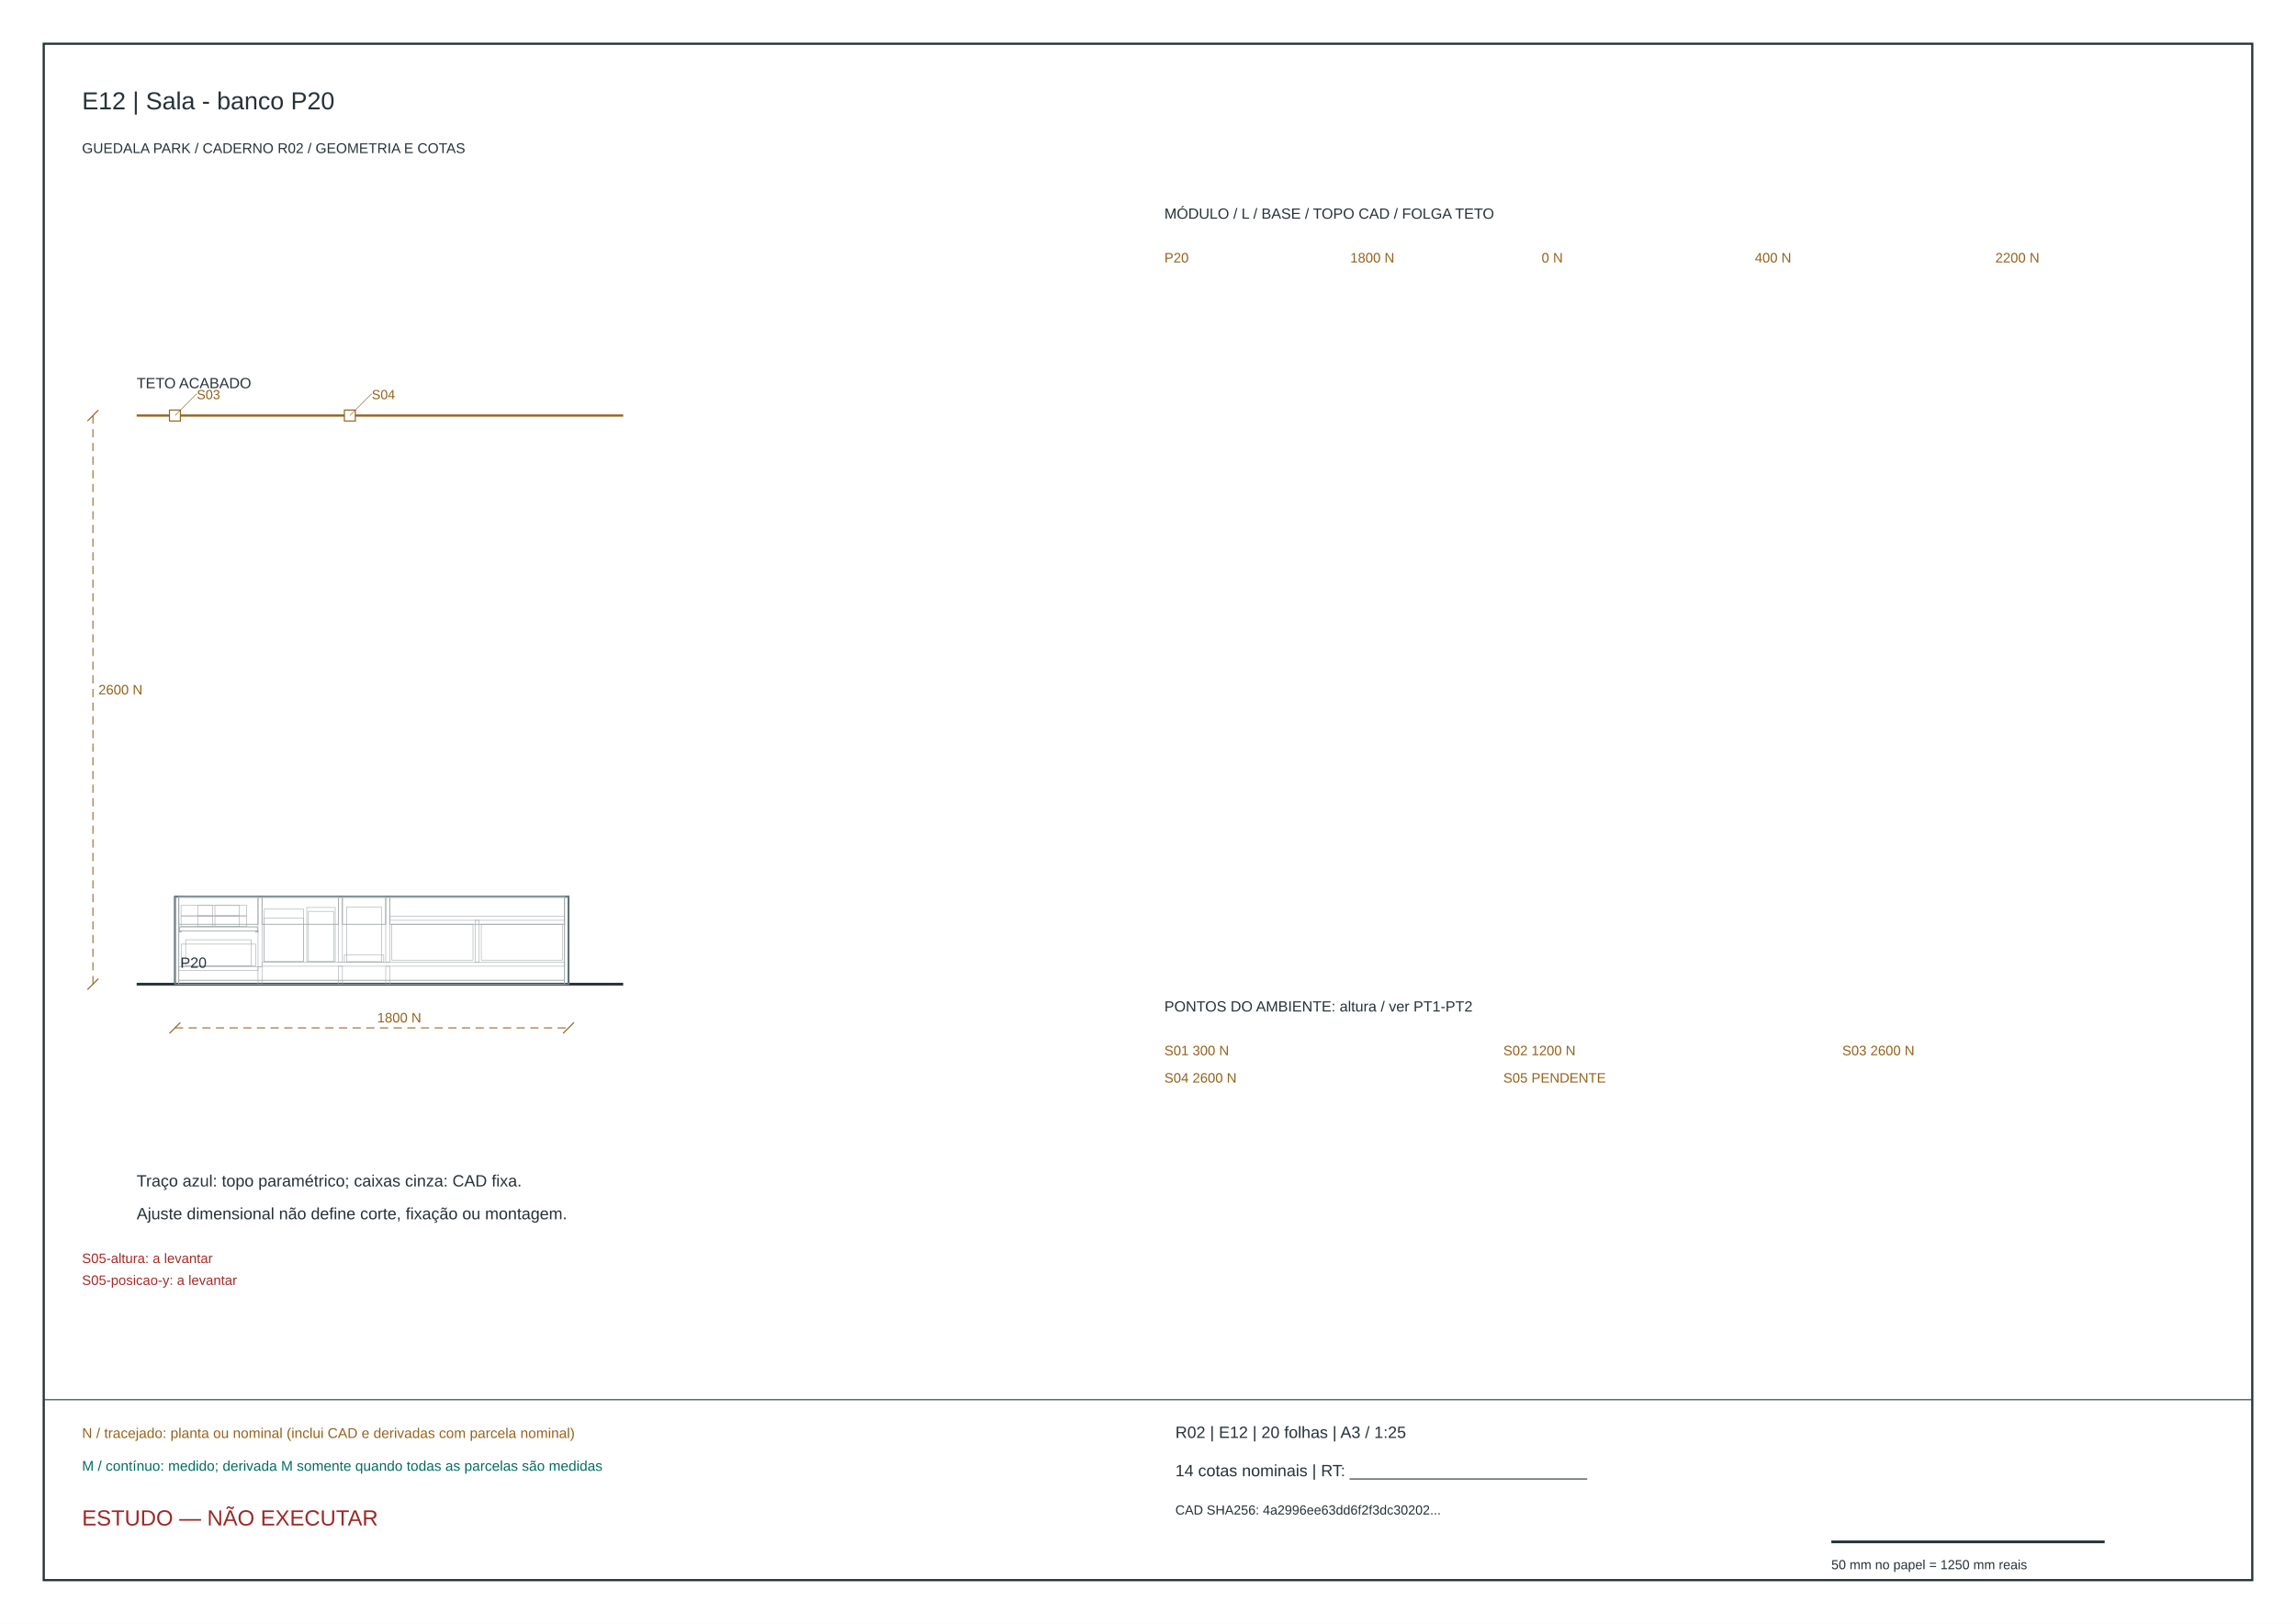
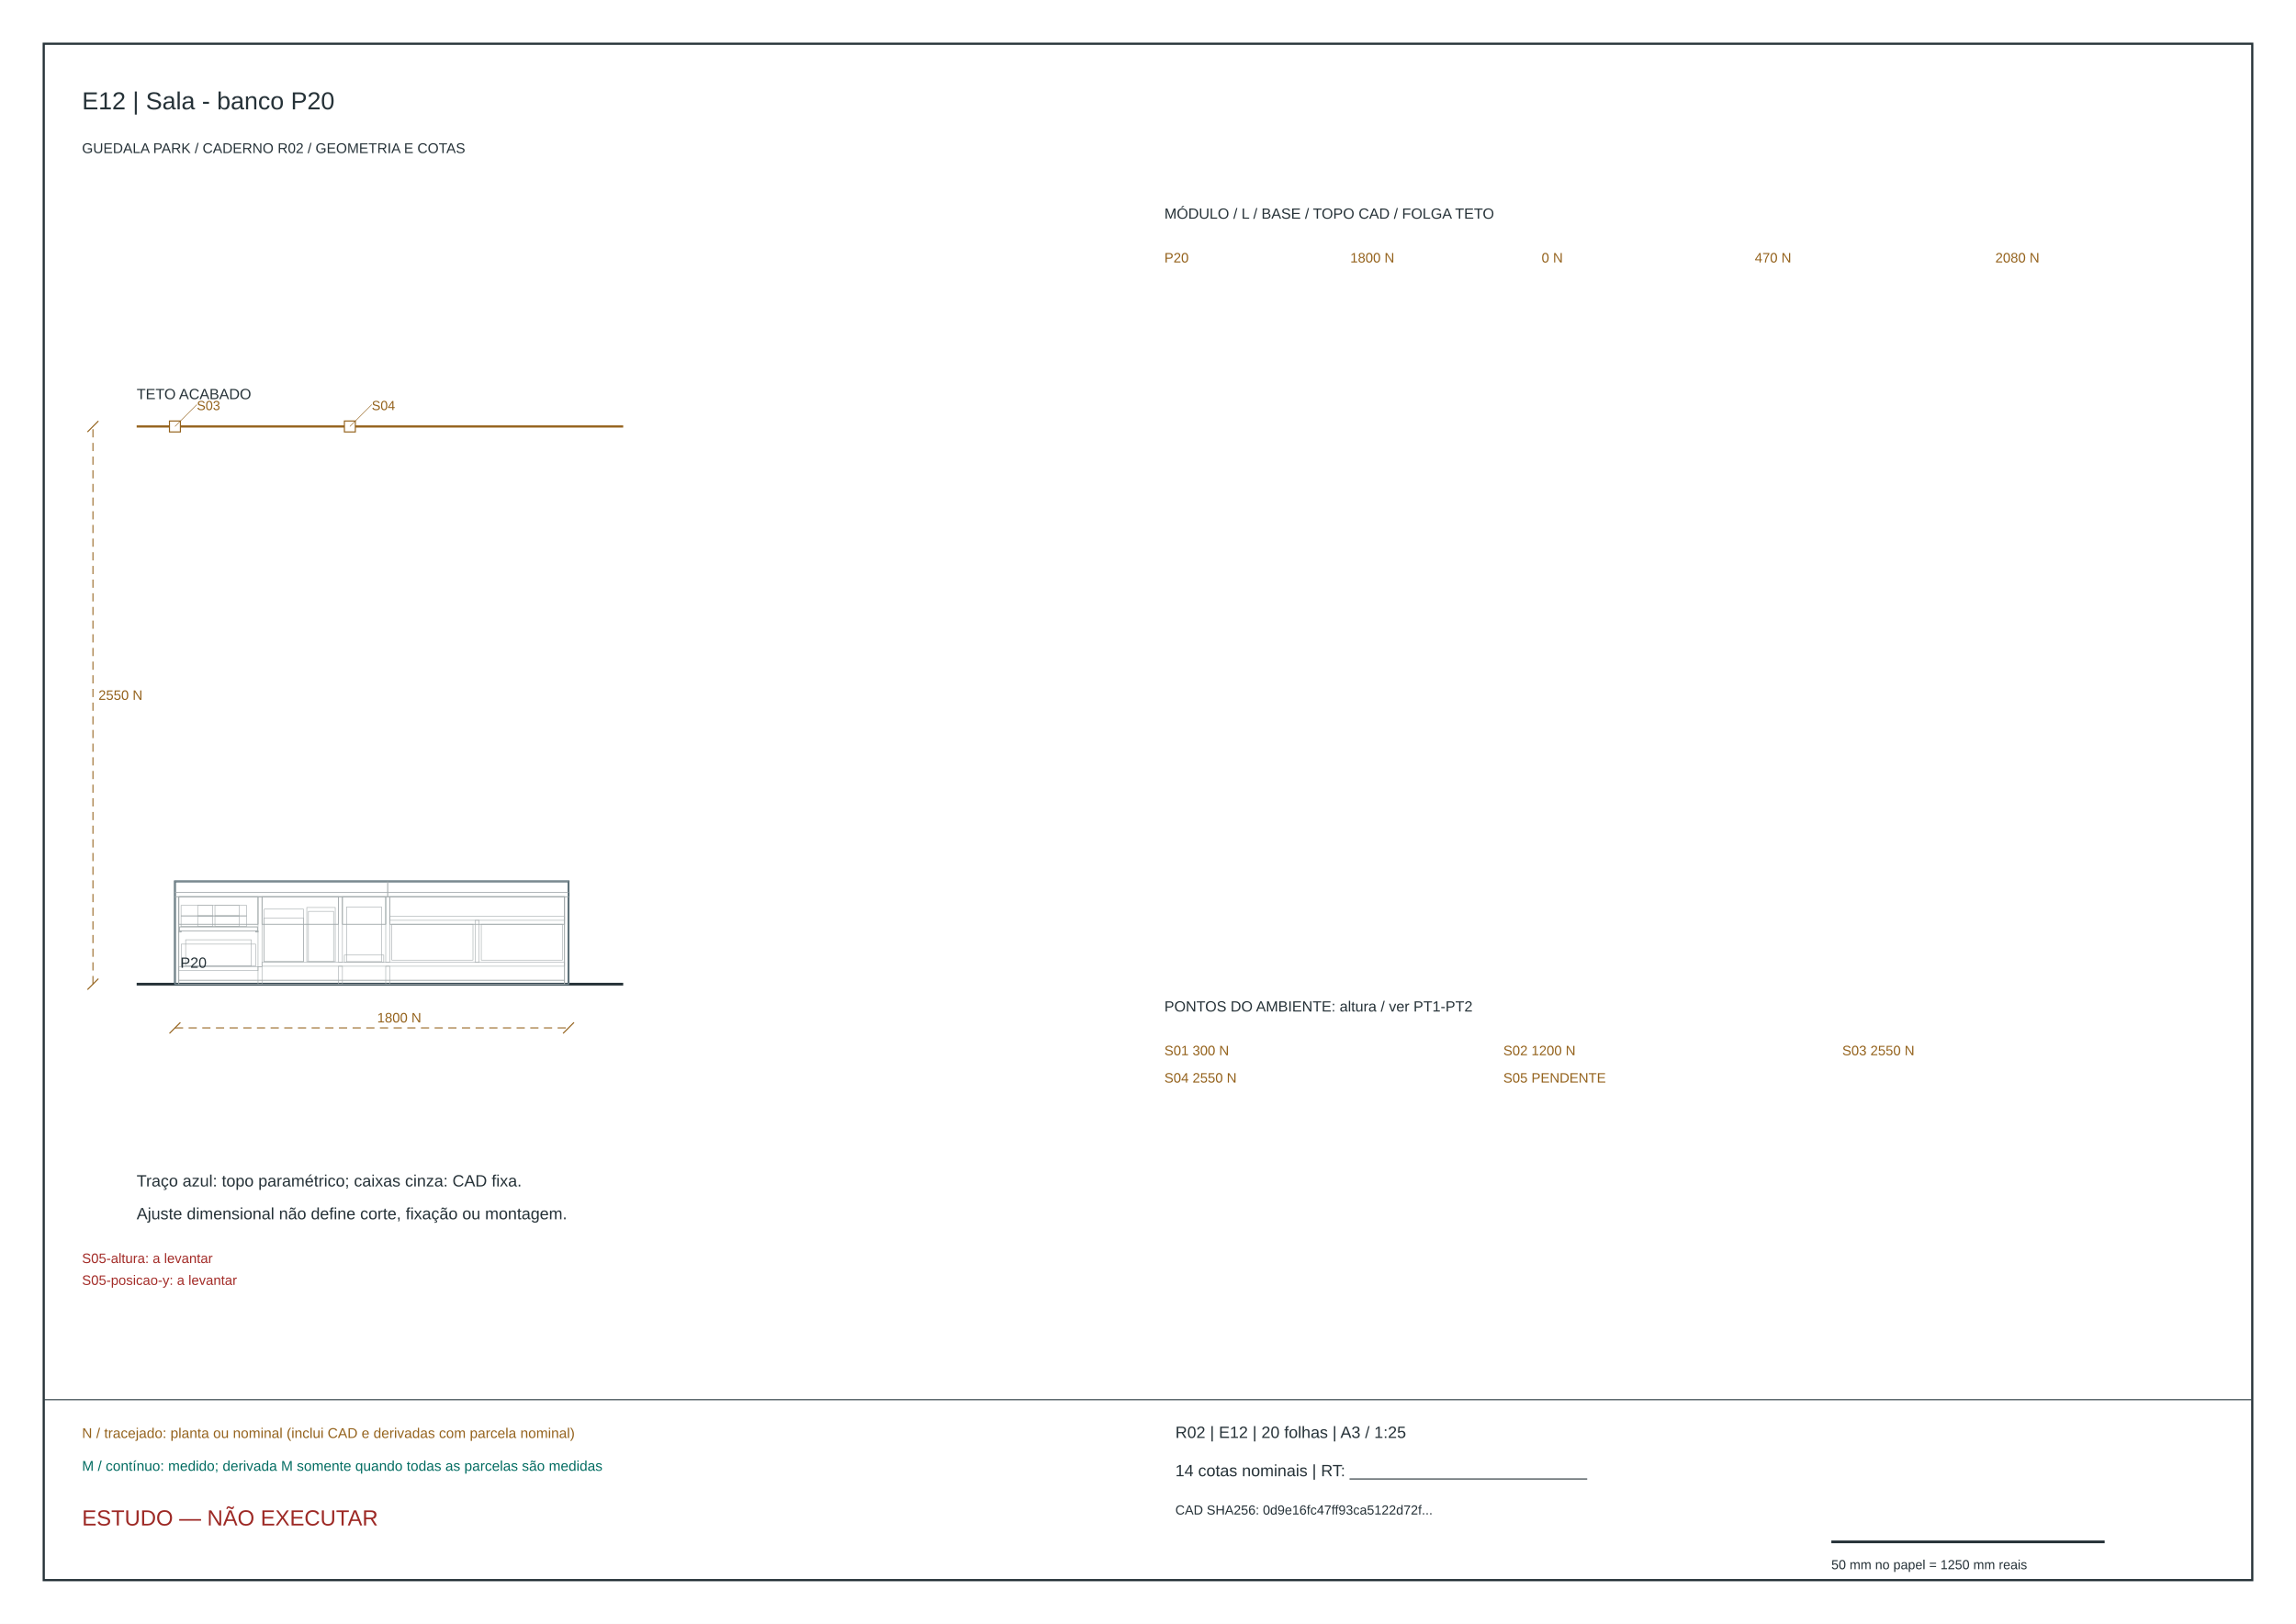
<svg xmlns="http://www.w3.org/2000/svg" width="420mm" height="297mm" viewBox="0 0 420 297">
  <rect width="420" height="297" fill="white" />
  <line x1="25" y1="180" x2="114.0" y2="180" stroke="#263238" stroke-width="0.5" />
-   <line x1="25" y1="76.0" x2="114.0" y2="76.0" stroke="#94621c" stroke-width="0.4" />
-   <line x1="17" y1="180" x2="17" y2="76.0" stroke="#94621c" stroke-width="0.18" stroke-dasharray="1.5 1" />
+   <line x1="25" y1="78.0" x2="114.0" y2="78.0" stroke="#94621c" stroke-width="0.4" />
+   <line x1="17" y1="180" x2="17" y2="78.0" stroke="#94621c" stroke-width="0.18" stroke-dasharray="1.5 1" />
  <line x1="16" y1="181" x2="18" y2="179" stroke="#94621c" stroke-width="0.2" />
-   <line x1="16" y1="77.0" x2="18" y2="75.0" stroke="#94621c" stroke-width="0.2" />
-   <text x="18.0" y="127.0" font-family="Arial, sans-serif" font-size="2.5" fill="#94621c">2600 N</text>
-   <text x="25" y="71.0" font-family="Arial, sans-serif" font-size="2.7" fill="#263238">TETO ACABADO</text>
+   <line x1="16" y1="79.0" x2="18" y2="77.0" stroke="#94621c" stroke-width="0.2" />
+   <text x="18.0" y="128.0" font-family="Arial, sans-serif" font-size="2.5" fill="#94621c">2550 N</text>
+   <text x="25" y="73.0" font-family="Arial, sans-serif" font-size="2.7" fill="#263238">TETO ACABADO</text>
  <text x="213" y="40" font-family="Arial, sans-serif" font-size="2.7" fill="#263238">MÓDULO / L / BASE / TOPO CAD / FOLGA TETO</text>
-   <rect x="32.0" y="164.0" width="72.0" height="16.0" stroke="#405863" fill="none" stroke-width="0.35" />
+   <rect x="32.0" y="161.2" width="72.0" height="18.8" stroke="#405863" fill="none" stroke-width="0.35" />
  <rect x="32.0" y="164.0" width="0.72" height="16.0" stroke="#a2aaac" fill="none" stroke-width="0.1" />
  <rect x="32.72" y="164.0" width="70.56" height="15.28" stroke="#a2aaac" fill="none" stroke-width="0.1" />
  <rect x="32.72" y="164.0" width="70.56" height="16.0" stroke="#a2aaac" fill="none" stroke-width="0.1" />
  <rect x="32.72" y="176.8" width="14.48" height="0.72" stroke="#a2aaac" fill="none" stroke-width="0.1" />
  <rect x="47.92" y="176.0" width="55.36" height="0.72" stroke="#a2aaac" fill="none" stroke-width="0.1" />
  <rect x="47.2" y="164.0" width="0.72" height="12.8" stroke="#a2aaac" fill="none" stroke-width="0.1" />
  <rect x="61.92" y="164.0" width="0.72" height="12.0" stroke="#a2aaac" fill="none" stroke-width="0.1" />
  <rect x="70.56" y="164.0" width="0.72" height="12.0" stroke="#a2aaac" fill="none" stroke-width="0.1" />
  <rect x="33.12" y="165.6" width="5.8" height="1.88" stroke="#a2aaac" fill="none" stroke-width="0.1" />
  <rect x="33.12" y="167.56" width="5.8" height="1.88" stroke="#a2aaac" fill="none" stroke-width="0.1" />
  <rect x="39.32" y="165.6" width="5.8" height="1.88" stroke="#a2aaac" fill="none" stroke-width="0.1" />
  <rect x="39.32" y="167.56" width="5.8" height="1.88" stroke="#a2aaac" fill="none" stroke-width="0.1" />
  <rect x="36.16" y="165.6" width="7.6" height="1.88" stroke="#a2aaac" fill="none" stroke-width="0.1" />
  <rect x="36.16" y="167.56" width="7.6" height="1.88" stroke="#a2aaac" fill="none" stroke-width="0.1" />
  <rect x="33.16" y="172.68" width="13.6" height="4.0" stroke="#a2aaac" fill="none" stroke-width="0.1" />
  <rect x="33.96" y="171.88" width="12.0" height="4.8" stroke="#a2aaac" fill="none" stroke-width="0.1" />
  <rect x="48.32" y="167.88" width="7.2" height="8.0" stroke="#a2aaac" fill="none" stroke-width="0.1" />
  <rect x="48.32" y="166.28" width="7.2" height="9.6" stroke="#a2aaac" fill="none" stroke-width="0.1" />
  <rect x="56.12" y="165.974" width="5.207" height="9.906" stroke="#a2aaac" fill="none" stroke-width="0.1" />
  <rect x="56.42" y="166.68" width="4.6" height="9.2" stroke="#a2aaac" fill="none" stroke-width="0.1" />
  <rect x="63.4" y="165.88" width="6.4" height="10.0" stroke="#a2aaac" fill="none" stroke-width="0.1" />
  <rect x="32.84" y="169.52" width="14.24" height="0.72" stroke="#a2aaac" fill="none" stroke-width="0.1" />
  <rect x="32.84" y="169.52" width="14.24" height="0.72" stroke="#a2aaac" fill="none" stroke-width="0.1" />
  <rect x="32.72" y="170.24" width="0.4" height="0.24" stroke="#a2aaac" fill="none" stroke-width="0.1" />
  <rect x="46.8" y="170.24" width="0.4" height="0.24" stroke="#a2aaac" fill="none" stroke-width="0.1" />
  <rect x="32.72" y="170.24" width="0.4" height="0.24" stroke="#a2aaac" fill="none" stroke-width="0.1" />
  <rect x="46.8" y="170.24" width="0.4" height="0.24" stroke="#a2aaac" fill="none" stroke-width="0.1" />
  <rect x="63.0" y="174.68" width="7.2" height="1.32" stroke="#a2aaac" fill="none" stroke-width="0.1" />
  <rect x="71.68" y="169.04" width="14.84" height="6.56" stroke="#a2aaac" fill="none" stroke-width="0.1" />
  <rect x="88.04" y="169.04" width="14.84" height="6.56" stroke="#a2aaac" fill="none" stroke-width="0.1" />
  <rect x="103.28" y="164.0" width="0.72" height="16.0" stroke="#a2aaac" fill="none" stroke-width="0.1" />
  <rect x="71.28" y="167.6" width="32.0" height="0.72" stroke="#a2aaac" fill="none" stroke-width="0.1" />
  <rect x="86.92" y="168.32" width="0.72" height="7.68" stroke="#a2aaac" fill="none" stroke-width="0.1" />
  <rect x="47.2" y="176.8" width="0.72" height="3.2" stroke="#a2aaac" fill="none" stroke-width="0.1" />
  <rect x="61.92" y="176.72" width="0.72" height="3.28" stroke="#a2aaac" fill="none" stroke-width="0.1" />
  <rect x="70.56" y="176.72" width="0.72" height="3.28" stroke="#a2aaac" fill="none" stroke-width="0.1" />
  <rect x="32.72" y="179.28" width="70.56" height="0.72" stroke="#a2aaac" fill="none" stroke-width="0.1" />
  <rect x="71.28" y="164.0" width="32.0" height="5.04" stroke="#a2aaac" fill="none" stroke-width="0.1" />
  <rect x="71.28" y="164.0" width="32.0" height="5.04" stroke="#a2aaac" fill="none" stroke-width="0.1" />
  <rect x="62.64" y="164.0" width="7.92" height="5.04" stroke="#a2aaac" fill="none" stroke-width="0.1" />
  <rect x="62.64" y="164.0" width="7.92" height="5.04" stroke="#a2aaac" fill="none" stroke-width="0.1" />
  <rect x="47.92" y="164.0" width="14.0" height="5.04" stroke="#a2aaac" fill="none" stroke-width="0.1" />
  <rect x="47.92" y="164.0" width="14.0" height="5.04" stroke="#a2aaac" fill="none" stroke-width="0.1" />
  <rect x="32.72" y="164.0" width="14.48" height="5.04" stroke="#a2aaac" fill="none" stroke-width="0.1" />
  <rect x="32.72" y="164.0" width="14.48" height="5.04" stroke="#a2aaac" fill="none" stroke-width="0.1" />
+   <rect x="32.04" y="163.2" width="38.84" height="0.8" stroke="#a2aaac" fill="none" stroke-width="0.1" />
+   <rect x="32.0" y="161.2" width="38.88" height="2.0" stroke="#a2aaac" fill="none" stroke-width="0.1" />
+   <rect x="70.96" y="163.2" width="33.0" height="0.8" stroke="#a2aaac" fill="none" stroke-width="0.1" />
+   <rect x="70.96" y="161.2" width="33.04" height="2.0" stroke="#a2aaac" fill="none" stroke-width="0.1" />
  <text x="33.0" y="177.0" font-family="Arial, sans-serif" font-size="2.7" fill="#263238">P20</text>
  <text x="213" y="48" font-family="Arial, sans-serif" font-size="2.5" fill="#94621c">P20</text>
  <text x="247" y="48" font-family="Arial, sans-serif" font-size="2.5" fill="#94621c">1800 N</text>
  <text x="282" y="48" font-family="Arial, sans-serif" font-size="2.5" fill="#94621c">0 N</text>
-   <text x="321" y="48" font-family="Arial, sans-serif" font-size="2.5" fill="#94621c">400 N</text>
-   <text x="365" y="48" font-family="Arial, sans-serif" font-size="2.5" fill="#94621c">2200 N</text>
+   <text x="321" y="48" font-family="Arial, sans-serif" font-size="2.5" fill="#94621c">470 N</text>
+   <text x="365" y="48" font-family="Arial, sans-serif" font-size="2.5" fill="#94621c">2080 N</text>
  <line x1="32.0" y1="188" x2="104.0" y2="188" stroke="#94621c" stroke-width="0.18" stroke-dasharray="1.5 1" />
  <line x1="31.0" y1="189" x2="33.0" y2="187" stroke="#94621c" stroke-width="0.2" />
  <line x1="103.0" y1="189" x2="105.0" y2="187" stroke="#94621c" stroke-width="0.2" />
  <text x="69.0" y="187.0" font-family="Arial, sans-serif" font-size="2.5" fill="#94621c">1800 N</text>
  <text x="25" y="217" font-family="Arial, sans-serif" font-size="3" fill="#263238">Traço azul: topo paramétrico; caixas cinza: CAD fixa.</text>
  <text x="25" y="223" font-family="Arial, sans-serif" font-size="3" fill="#263238">Ajuste dimensional não define corte, fixação ou montagem.</text>
  <text x="213" y="185" font-family="Arial, sans-serif" font-size="2.7" fill="#263238">PONTOS DO AMBIENTE: altura / ver PT1-PT2</text>
  <text x="213" y="193" font-family="Arial, sans-serif" font-size="2.5" fill="#94621c">S01 300 N</text>
  <text x="275" y="193" font-family="Arial, sans-serif" font-size="2.5" fill="#94621c">S02 1200 N</text>
-   <text x="337" y="193" font-family="Arial, sans-serif" font-size="2.5" fill="#94621c">S03 2600 N</text>
-   <rect x="31.0" y="75.0" width="2" height="2" stroke="#94621c" fill="#ffffff" stroke-width="0.2" />
-   <line x1="32.0" y1="76.0" x2="36.0" y2="72.0" stroke="#94621c" stroke-width="0.1" />
-   <text x="36.0" y="73.0" font-family="Arial, sans-serif" font-size="2.4" fill="#94621c">S03</text>
-   <text x="213" y="198" font-family="Arial, sans-serif" font-size="2.5" fill="#94621c">S04 2600 N</text>
-   <rect x="63.0" y="75.0" width="2" height="2" stroke="#94621c" fill="#ffffff" stroke-width="0.2" />
-   <line x1="64.0" y1="76.0" x2="68.0" y2="72.0" stroke="#94621c" stroke-width="0.1" />
-   <text x="68.0" y="73.0" font-family="Arial, sans-serif" font-size="2.4" fill="#94621c">S04</text>
+   <text x="337" y="193" font-family="Arial, sans-serif" font-size="2.5" fill="#94621c">S03 2550 N</text>
+   <rect x="31.0" y="77.0" width="2" height="2" stroke="#94621c" fill="#ffffff" stroke-width="0.2" />
+   <line x1="32.0" y1="78.0" x2="36.0" y2="74.0" stroke="#94621c" stroke-width="0.1" />
+   <text x="36.0" y="75.0" font-family="Arial, sans-serif" font-size="2.4" fill="#94621c">S03</text>
+   <text x="213" y="198" font-family="Arial, sans-serif" font-size="2.5" fill="#94621c">S04 2550 N</text>
+   <rect x="63.0" y="77.0" width="2" height="2" stroke="#94621c" fill="#ffffff" stroke-width="0.2" />
+   <line x1="64.0" y1="78.0" x2="68.0" y2="74.0" stroke="#94621c" stroke-width="0.1" />
+   <text x="68.0" y="75.0" font-family="Arial, sans-serif" font-size="2.4" fill="#94621c">S04</text>
  <text x="275" y="198" font-family="Arial, sans-serif" font-size="2.5" fill="#94621c">S05 PENDENTE</text>
  <rect x="8" y="8" width="404" height="281" stroke="#263238" fill="none" stroke-width="0.4" />
  <text x="15" y="20" font-family="Arial, sans-serif" font-size="4.5" fill="#263238">E12 | Sala - banco P20</text>
  <text x="15" y="28" font-family="Arial, sans-serif" font-size="2.6" fill="#263238">GUEDALA PARK  /  CADERNO R02  /  GEOMETRIA E COTAS</text>
  <text x="15" y="231" font-family="Arial, sans-serif" font-size="2.5" fill="#a32c28">S05-altura: a levantar</text>
  <text x="15" y="235" font-family="Arial, sans-serif" font-size="2.5" fill="#a32c28">S05-posicao-y: a levantar</text>
  <line x1="8" y1="256" x2="412" y2="256" stroke="#34434a" stroke-width="0.2" />
  <text x="15" y="263" font-family="Arial, sans-serif" font-size="2.6" fill="#94621c">N / tracejado: planta ou nominal (inclui CAD e derivadas com parcela nominal)</text>
  <text x="15" y="269" font-family="Arial, sans-serif" font-size="2.6" fill="#006b60">M / contínuo: medido; derivada M somente quando todas as parcelas são medidas</text>
  <text x="15" y="279" font-family="Arial, sans-serif" font-size="4" fill="#9d2925">ESTUDO — NÃO EXECUTAR</text>
  <text x="215" y="263" font-family="Arial, sans-serif" font-size="3" fill="#263238">R02 | E12 | 20 folhas | A3 / 1:25</text>
  <text x="215" y="270" font-family="Arial, sans-serif" font-size="3" fill="#263238">14 cotas nominais | RT: __________________________</text>
-   <text x="215" y="277" font-family="Arial, sans-serif" font-size="2.4" fill="#263238">CAD SHA256: 4a2996ee63dd6f2f3dc30202...</text>
+   <text x="215" y="277" font-family="Arial, sans-serif" font-size="2.4" fill="#263238">CAD SHA256: 0d9e16fc47ff93ca5122d72f...</text>
  <line x1="335" y1="282" x2="385" y2="282" stroke="#263238" stroke-width="0.5" />
  <text x="335" y="287" font-family="Arial, sans-serif" font-size="2.4" fill="#263238">50 mm no papel = 1250 mm reais</text>
</svg>
